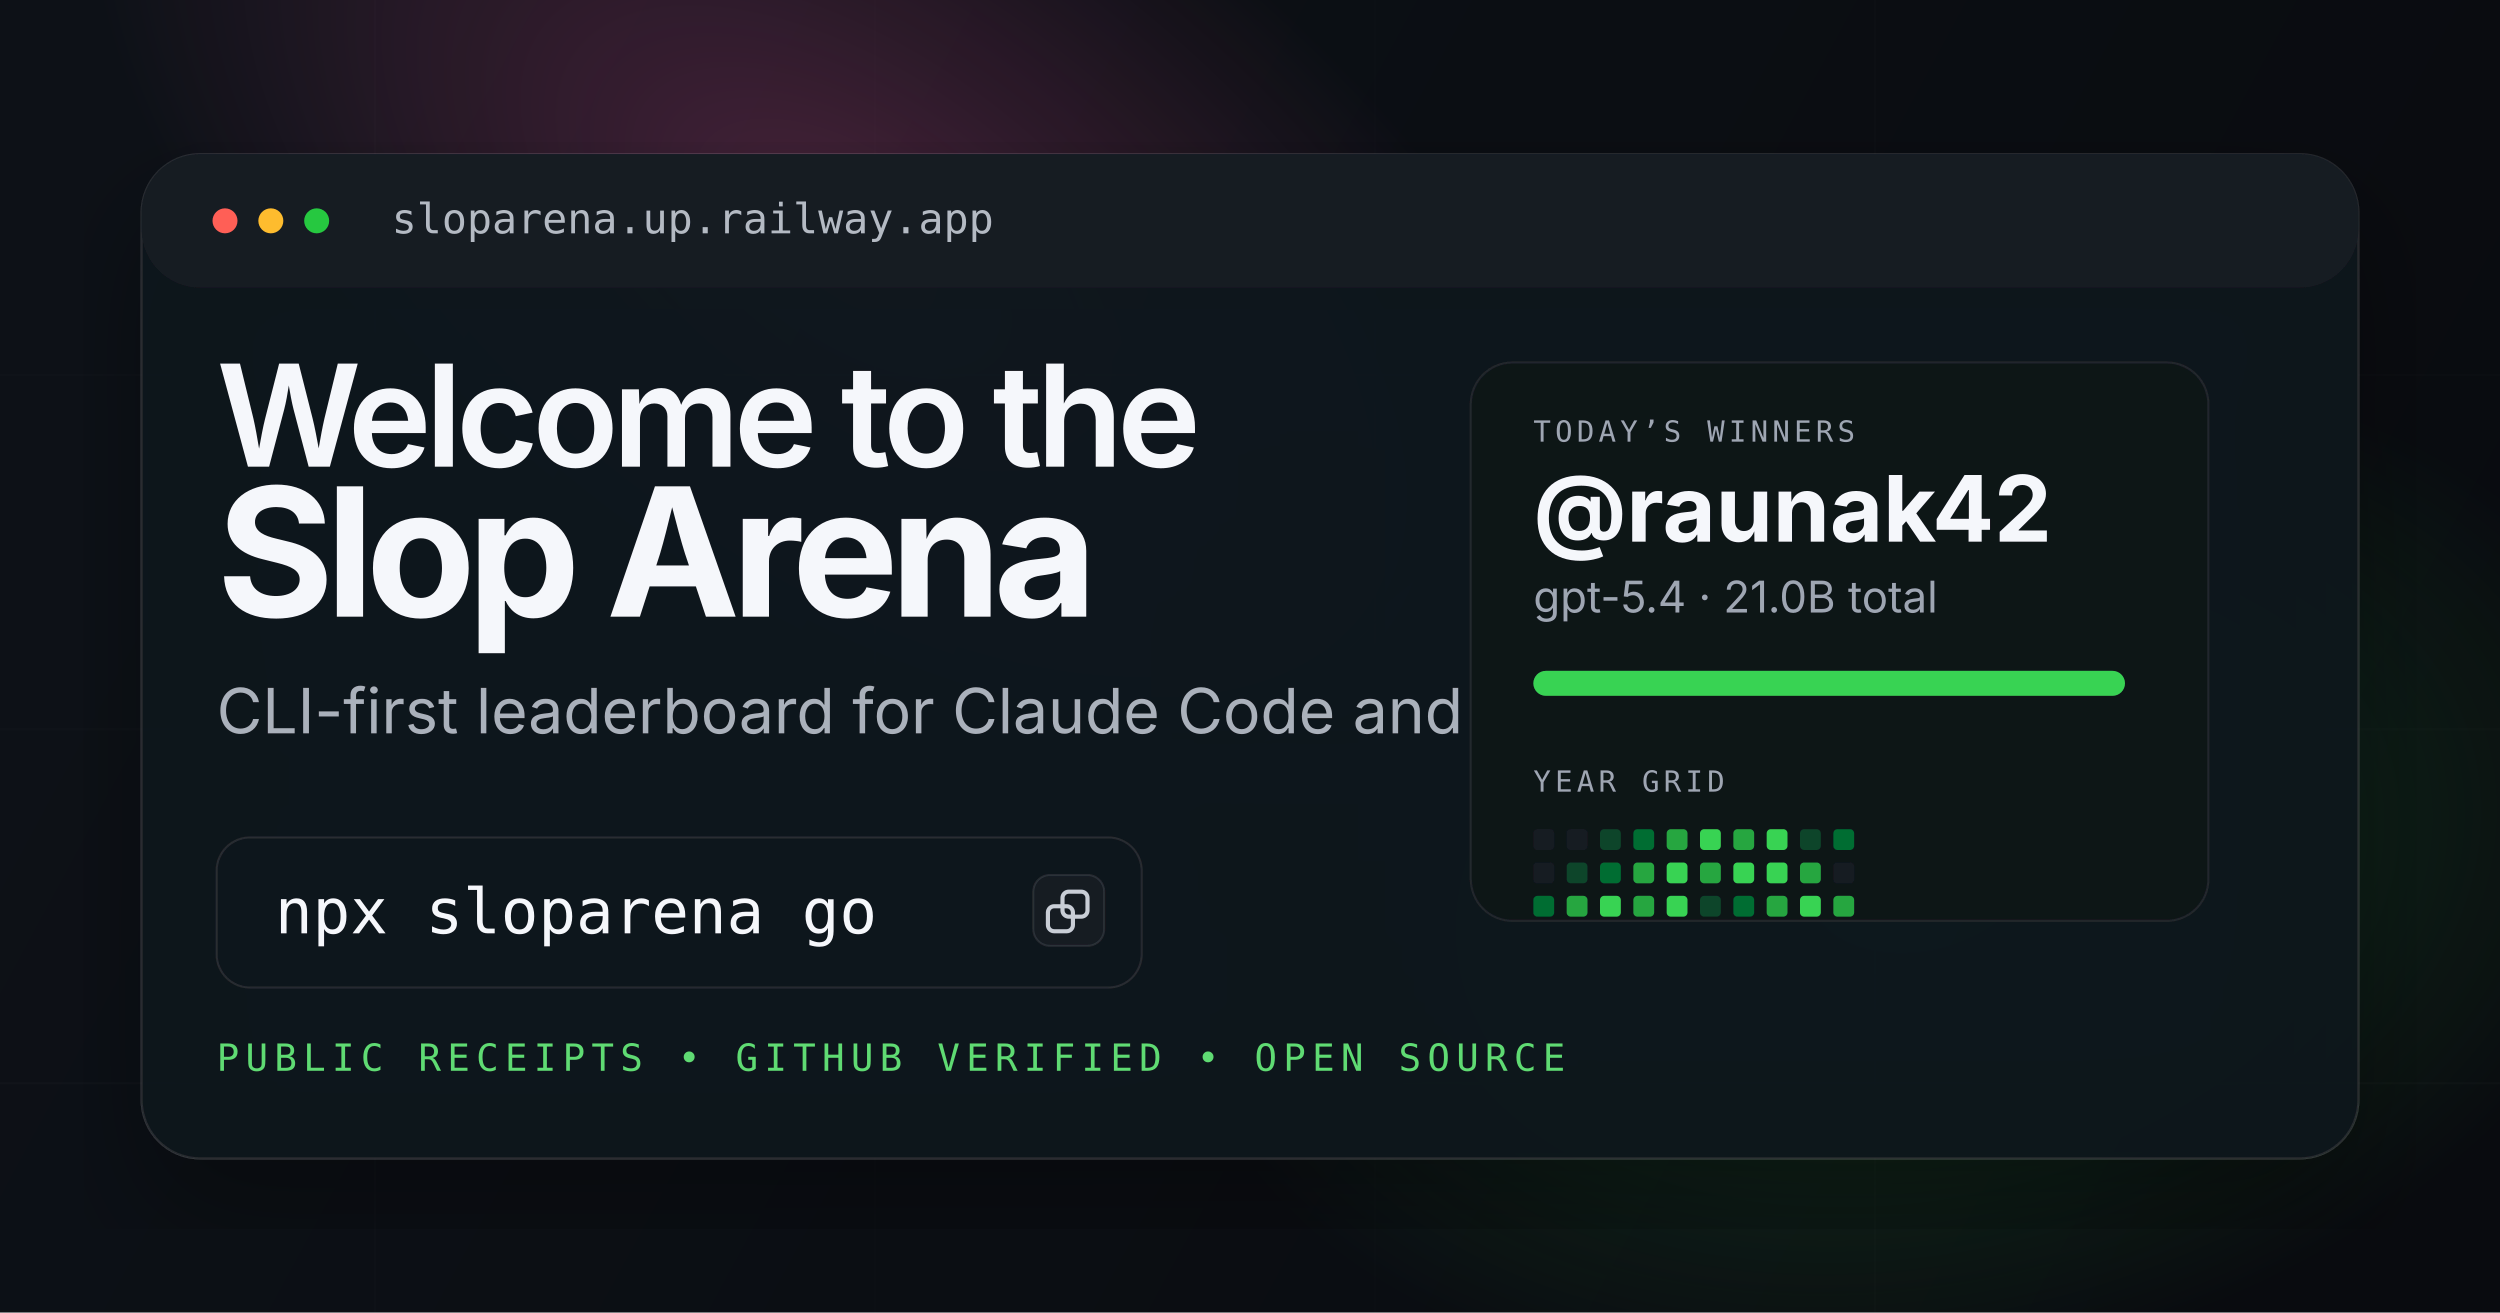
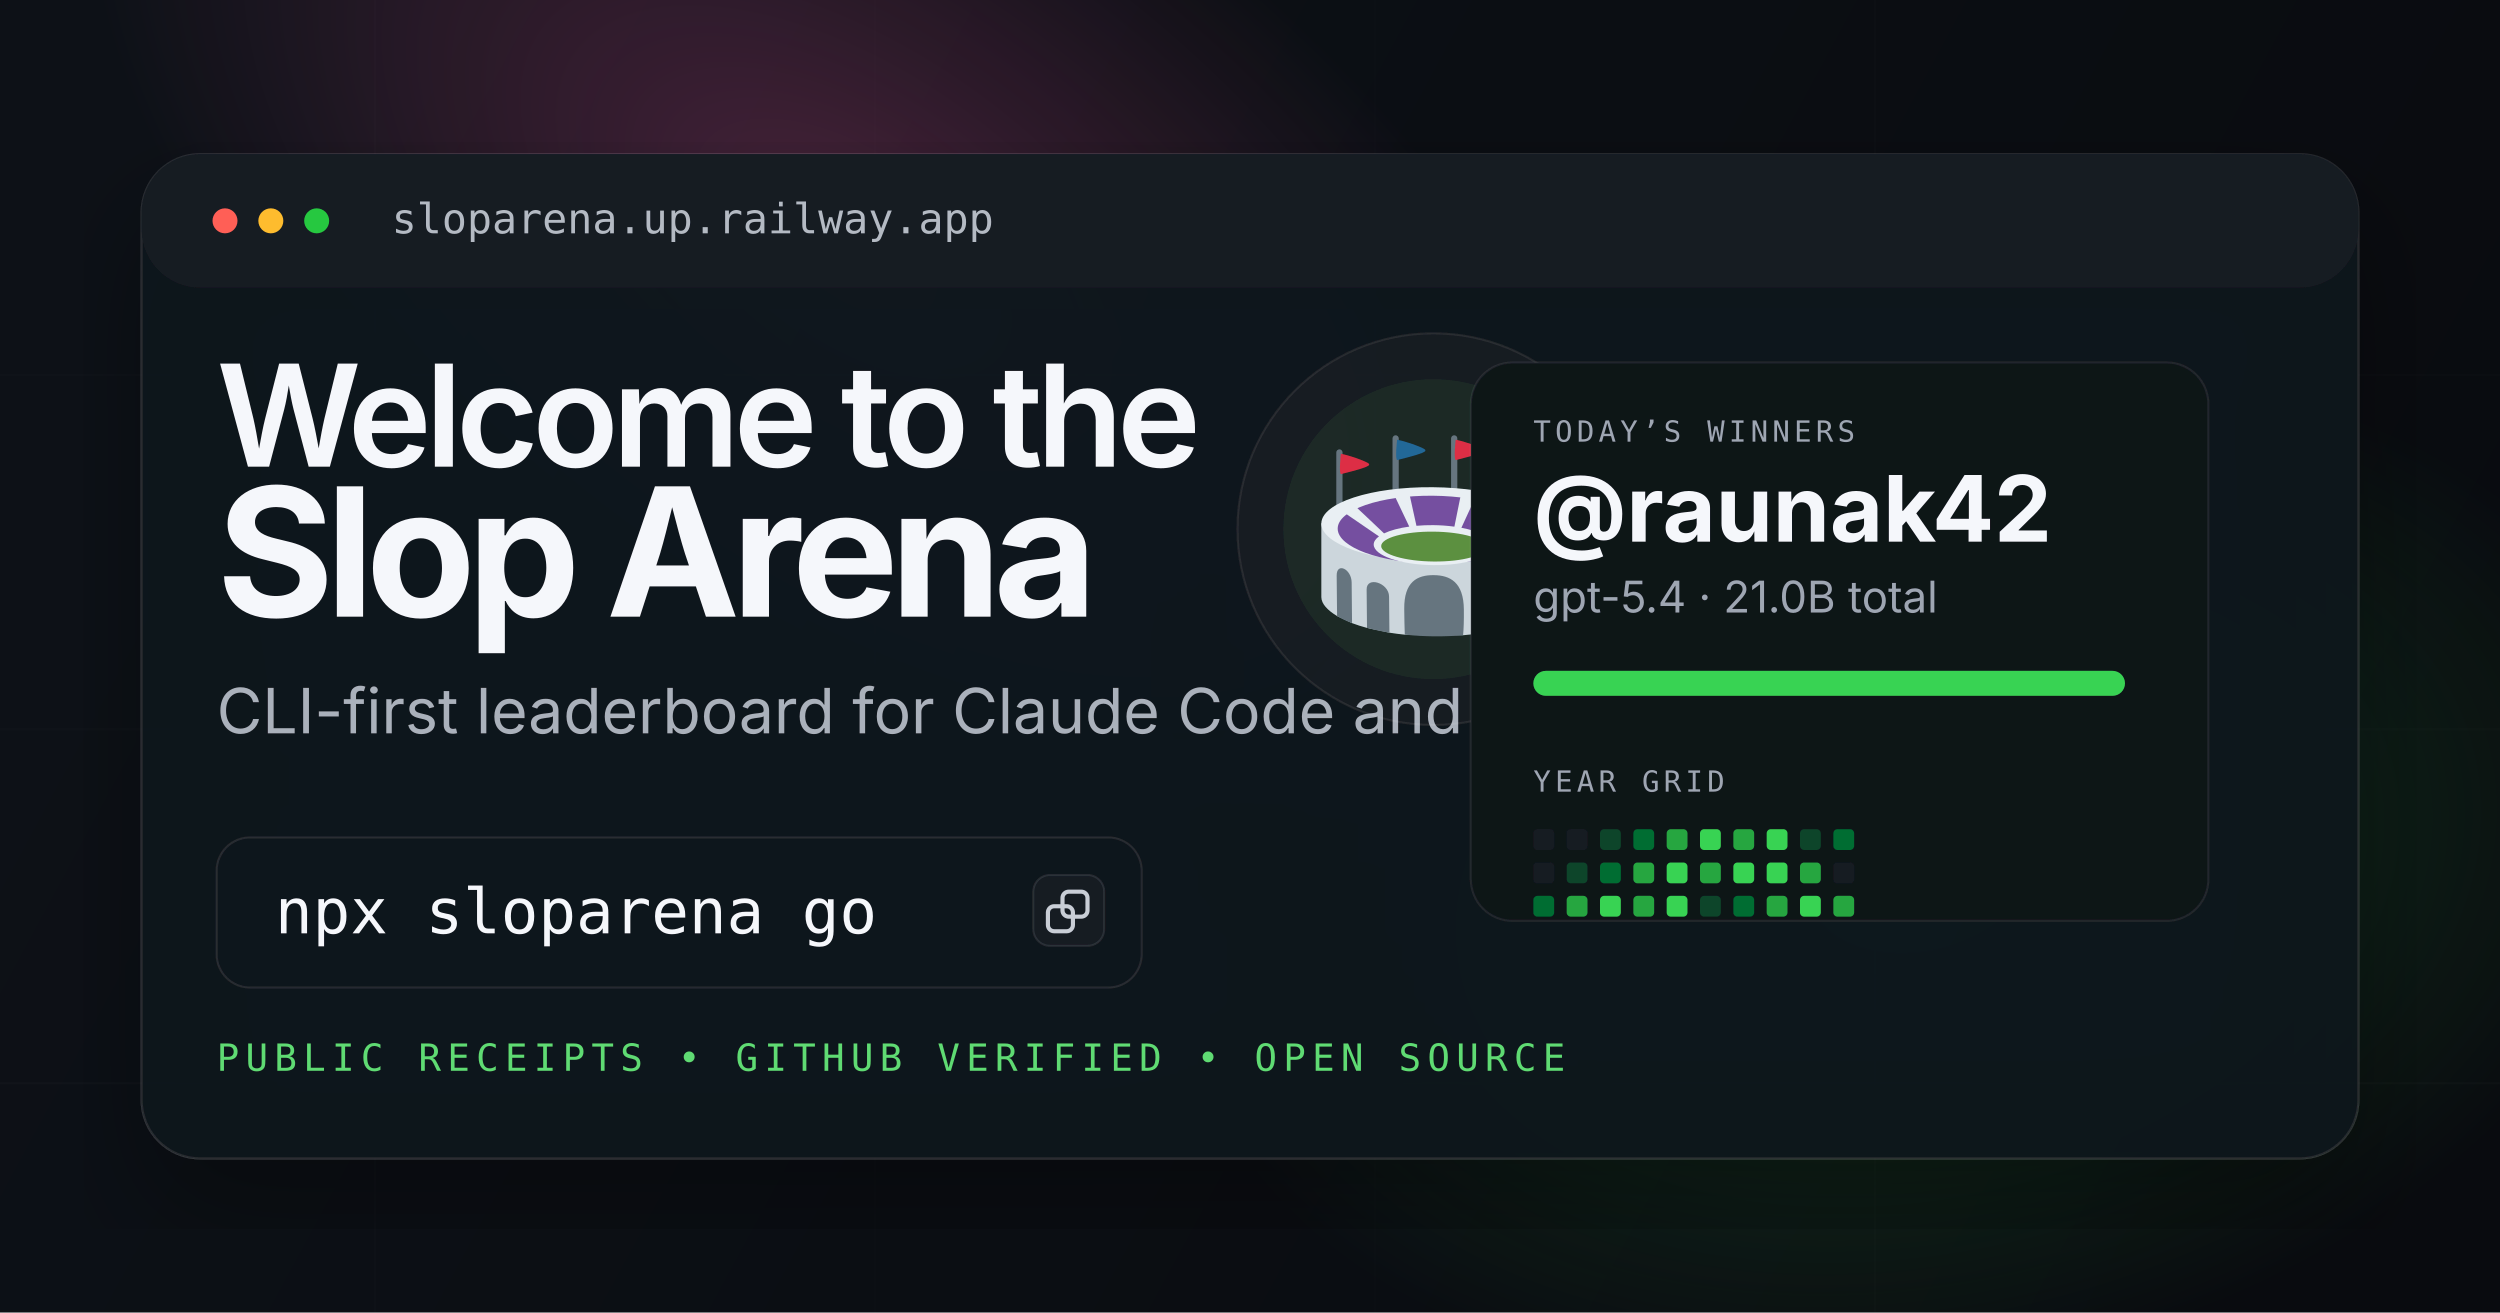
<svg xmlns="http://www.w3.org/2000/svg" width="1200" height="630" viewBox="0 0 1200 630" fill="none">
  <defs>
    <linearGradient id="bg" x1="120" y1="60" x2="1100" y2="590" gradientUnits="userSpaceOnUse">
      <stop stop-color="#0D1117" />
      <stop offset="1" stop-color="#090B0F" />
    </linearGradient>
    <radialGradient id="pink" cx="0" cy="0" r="1" gradientUnits="userSpaceOnUse" gradientTransform="translate(410 120) rotate(35) scale(420 220)">
      <stop stop-color="#FF5CAD" stop-opacity="0.24" />
      <stop offset="1" stop-color="#FF5CAD" stop-opacity="0" />
    </radialGradient>
    <radialGradient id="green" cx="0" cy="0" r="1" gradientUnits="userSpaceOnUse" gradientTransform="translate(920 420) rotate(-12) scale(360 240)">
      <stop stop-color="#39D353" stop-opacity="0.22" />
      <stop offset="1" stop-color="#39D353" stop-opacity="0" />
    </radialGradient>
    <filter id="shadow" x="40" y="40" width="1120" height="550" filterUnits="userSpaceOnUse" color-interpolation-filters="sRGB">
      <feDropShadow dx="0" dy="28" stdDeviation="30" flood-color="#000000" flood-opacity="0.35" />
    </filter>
  </defs>
  <rect width="1200" height="630" fill="url(#bg)" />
  <rect width="1200" height="630" fill="url(#pink)" />
  <rect width="1200" height="630" fill="url(#green)" />
  <g opacity="0.18">
    <path d="M0 520H1200" stroke="#FFFFFF" stroke-opacity="0.08" />
    <path d="M0 350H1200" stroke="#FFFFFF" stroke-opacity="0.05" />
    <path d="M0 180H1200" stroke="#FFFFFF" stroke-opacity="0.04" />
    <path d="M180 0V630" stroke="#FFFFFF" stroke-opacity="0.04" />
    <path d="M420 0V630" stroke="#FFFFFF" stroke-opacity="0.03" />
    <path d="M660 0V630" stroke="#FFFFFF" stroke-opacity="0.03" />
    <path d="M900 0V630" stroke="#FFFFFF" stroke-opacity="0.04" />
  </g>
  <g filter="url(#shadow)">
    <rect x="68" y="74" width="1064" height="482" rx="28" fill="#11161D" fill-opacity="0.92" stroke="rgba(255,255,255,0.10)" />
    <rect x="68" y="74" width="1064" height="64" rx="28" fill="#151B23" />
    <circle cx="108" cy="106" r="6" fill="#FF5F57" />
    <circle cx="130" cy="106" r="6" fill="#FEBC2E" />
    <circle cx="152" cy="106" r="6" fill="#28C840" />
    <text x="188" y="112" fill="#B4BAC3" font-family="ui-monospace, SFMono-Regular, Menlo, monospace" font-size="20">sloparena.up.railway.app</text>
    <text x="104" y="224" fill="#F5F7FB" font-family="Inter, Arial, sans-serif" font-size="68" font-weight="600" letter-spacing="-3">Welcome to the</text>
    <text x="104" y="296" fill="#F5F7FB" font-family="Inter, Arial, sans-serif" font-size="86" font-weight="700" letter-spacing="-4">Slop Arena</text>
    <text x="104" y="352" fill="#AAB1BB" font-family="Inter, Arial, sans-serif" font-size="30">CLI-first leaderboard for Claude Code and Codex power users.</text>
    <rect x="104" y="402" width="444" height="72" rx="16" fill="#0F141B" stroke="#FFFFFF" stroke-opacity="0.10" />
    <text x="132" y="448" fill="#F5F7FB" font-family="ui-monospace, SFMono-Regular, Menlo, monospace" font-size="30">npx sloparena go</text>
    <rect x="496" y="420" width="34" height="34" rx="8" fill="#151B23" stroke="#FFFFFF" stroke-opacity="0.10" />
    <rect x="510" y="428" width="12" height="12" rx="3" fill="none" stroke="#C9CED6" stroke-width="2" />
    <rect x="503" y="435" width="12" height="12" rx="3" fill="none" stroke="#C9CED6" stroke-width="2" />
    <text x="104" y="514" fill="#5EDB73" font-family="ui-monospace, SFMono-Regular, Menlo, monospace" font-size="18" letter-spacing="3">PUBLIC RECEIPTS • GITHUB VERIFIED • OPEN SOURCE</text>
+     <g transform="translate(594 160)">
+       <circle cx="94" cy="94" r="94" fill="rgba(255,255,255,0.03)" stroke="rgba(255,255,255,0.08)" />
+       <circle cx="94" cy="94" r="72" fill="rgba(57,211,83,0.08)" />
+       <g transform="translate(40 40) scale(3)">
+         <path fill="#CCD6DC" d="M35.858 17.376L.079 17.053v11.821c.011 1.084 1.009 2.12 2.52 3.028l2.396 1.133c.732.278 1.531.534 2.393.766l3.585.762c.791.127 1.615.232 2.46.32l9.328.088a43.678 43.678 0 0 0 2.524-.285l3.57-.707a24.447 24.447 0 0 0 2.378-.73l2.374-1.098c1.507-.893 2.262-1.923 2.251-3.013V17.376z" />
+         <path fill="#66757F" d="M22.885 30.848c-.043-4.36-2.19-5.47-4.825-5.493c-2.634-.024-4.759 1.047-4.716 5.407c.016 1.606.046 2.96.089 4.12c1.504.156 3.079.254 4.712.269c1.6.014 3.141-.054 4.616-.18c.097-1.003.142-2.341.124-4.123zM10.917 28.89l.001.107l.003.364l.003.271l.001.065c.001.052 0 .044 0 0l-.001-.065l-.003-.271l-.003-.364l-.001-.107l-.001-.122c-.022-2.18-3.61-3.303-3.589-1.122v.037l.002.204l.002.158l.005.47l.001.067l.051 5.218c1.106.297 2.302.556 3.585.762l-.056-5.753v.081zm17.878-.992l.005.506v.027l.003.27c.001.118.001.15 0 0l-.003-.27v-.027l-.005-.506l-.001-.058c-.022-2.18-3.589-1.123-3.567 1.057v.036l.057 5.753a34.49 34.49 0 0 0 3.57-.707l-.06-6.1l.001.019zM4.931 26.534c-.022-2.18-2.417-3.292-2.396-1.112v.041l.063 6.439c.676.406 1.483.785 2.396 1.133l-.052-5.321c.003.208.006.582-.011-1.18zm26.237.237l.012 1.137v-.047v.047l.053 5.34c.906-.334 1.705-.701 2.374-1.098l-.064-6.448c-.021-2.18-2.396-1.111-2.375 1.069zM2.972 5.225a.5.5 0 0 0-.5.5v12.37a.5.5 0 0 0 1 0V5.725c0-.277-.223-.5-.5-.5z" />
+         <path fill="#DD2F45" d="M3.207 5.936c1.478.269 3.682 1.102 4.246 1.424c.564.322.215.484-.322.725c-.538.242-3.441 1.021-3.87 1.102c-.431.082-.054-3.251-.054-3.251z" />
+         <path fill="#66757F" d="M11.969 2.976a.5.5 0 0 0-.5.5v12.37a.5.5 0 0 0 1 0V3.476a.5.5 0 0 0-.5-.5z" />
+         <path fill="#226798" d="M12.203 3.687c1.478.269 3.682 1.102 4.247 1.425c.564.322.215.484-.322.725c-.538.242-3.44 1.021-3.87 1.102c-.432.081-.055-3.252-.055-3.252z" />
+         <path fill="#66757F" d="M21.339 2.976a.5.5 0 0 0-.5.5v12.37a.5.5 0 0 0 1 0V3.476a.5.5 0 0 0-.5-.5z" />
+         <path fill="#DD2F45" d="M21.574 3.687c1.478.269 3.681 1.102 4.246 1.425c.564.322.215.484-.322.725c-.537.242-3.44 1.021-3.871 1.102c-.431.081-.053-3.252-.053-3.252z" />
+         <path fill="#66757F" d="M30.335 5.225a.5.5 0 0 0-.5.5v12.37a.5.5 0 0 0 1 0V5.725a.5.5 0 0 0-.5-.5z" />
+         <path fill="#226798" d="M30.57 5.936c1.478.269 3.681 1.102 4.246 1.425c.564.322.215.484-.322.725c-.537.242-3.44 1.021-3.871 1.102c-.43.081-.053-3.252-.053-3.252z" />
+         <path fill="#E9EFF3" d="M35.858 17.444c.033 3.312-7.949 5.924-17.829 5.835C8.148 23.19.112 20.431.08 17.121c-.033-3.312 7.95-5.924 17.83-5.835c9.879.09 17.915 2.847 17.948 6.158z" />
+         <path fill="#7450A0" d="M33.257 18.209c.029 2.995-6.788 5.361-15.226 5.286c-8.44-.077-15.305-2.567-15.334-5.562c-.029-2.994 6.787-5.36 15.227-5.284c8.437.077 15.304 2.566 15.333 5.56z" />
+         <path fill="#E9EFF3" d="M26.766 19.378l5.83-3.939l-1.8-1.106s-3.63 3.394-4.822 4.548c-.876-.455-2.073-.837-3.486-1.104l2.439-5.303l-2.463-.294l-1.094 5.419a26.979 26.979 0 0 0-3.401-.244a27.665 27.665 0 0 0-2.671.106l-1.183-5.357l-2.457.251l2.491 5.235c-1.64.226-3.037.604-4.036 1.085c-1.271-1.227-4.847-4.573-4.847-4.573l-1.778 1.074l5.814 3.98c-.541.397-.847.84-.843 1.311c.018 1.766 4.303 3.237 9.573 3.285c5.268.048 9.527-1.346 9.51-3.113c-.004-.445-.281-.872-.776-1.261z" />
+         <path fill="#5C903F" d="M26.427 20.862c.013 1.321-3.732 2.357-8.363 2.315c-4.631-.042-8.396-1.146-8.409-2.467c-.013-1.32 3.731-2.356 8.362-2.314c4.63.041 8.396 1.146 8.41 2.466z" />
+       </g>
+     </g>
    <rect x="706" y="174" width="354" height="268" rx="20" fill="#0E1319" stroke="#FFFFFF" stroke-opacity="0.08" />
    <text x="736" y="212" fill="#9EA6B2" font-family="ui-monospace, SFMono-Regular, Menlo, monospace" font-size="14" letter-spacing="2">TODAY’S WINNERS</text>
    <text x="736" y="260" fill="#F5F7FB" font-family="Inter, Arial, sans-serif" font-size="44" font-weight="650">@raunak42</text>
    <text x="736" y="294" fill="#9EA6B2" font-family="Inter, Arial, sans-serif" font-size="21">gpt-5.4 · 21.0B total</text>
    <rect x="736" y="322" width="284" height="12" rx="6" fill="#20262D" />
    <rect x="736" y="322" width="284" height="12" rx="6" fill="#39D353" />
    <text x="736" y="380" fill="#9EA6B2" font-family="ui-monospace, SFMono-Regular, Menlo, monospace" font-size="14" letter-spacing="2">YEAR GRID</text>
    <g transform="translate(736 398)">
      <rect x="0" y="0" width="10" height="10" rx="2" fill="#161B22" />
      <rect x="16" y="0" width="10" height="10" rx="2" fill="#161B22" />
      <rect x="32" y="0" width="10" height="10" rx="2" fill="#0E4429" />
      <rect x="48" y="0" width="10" height="10" rx="2" fill="#006D32" />
      <rect x="64" y="0" width="10" height="10" rx="2" fill="#26A641" />
      <rect x="80" y="0" width="10" height="10" rx="2" fill="#39D353" />
      <rect x="96" y="0" width="10" height="10" rx="2" fill="#26A641" />
      <rect x="112" y="0" width="10" height="10" rx="2" fill="#39D353" />
      <rect x="128" y="0" width="10" height="10" rx="2" fill="#0E4429" />
      <rect x="144" y="0" width="10" height="10" rx="2" fill="#006D32" />
      <rect x="0" y="16" width="10" height="10" rx="2" fill="#161B22" />
      <rect x="16" y="16" width="10" height="10" rx="2" fill="#0E4429" />
      <rect x="32" y="16" width="10" height="10" rx="2" fill="#006D32" />
      <rect x="48" y="16" width="10" height="10" rx="2" fill="#26A641" />
      <rect x="64" y="16" width="10" height="10" rx="2" fill="#39D353" />
      <rect x="80" y="16" width="10" height="10" rx="2" fill="#26A641" />
      <rect x="96" y="16" width="10" height="10" rx="2" fill="#39D353" />
      <rect x="112" y="16" width="10" height="10" rx="2" fill="#39D353" />
      <rect x="128" y="16" width="10" height="10" rx="2" fill="#26A641" />
      <rect x="144" y="16" width="10" height="10" rx="2" fill="#161B22" />
      <rect x="0" y="32" width="10" height="10" rx="2" fill="#006D32" />
      <rect x="16" y="32" width="10" height="10" rx="2" fill="#26A641" />
      <rect x="32" y="32" width="10" height="10" rx="2" fill="#39D353" />
      <rect x="48" y="32" width="10" height="10" rx="2" fill="#26A641" />
      <rect x="64" y="32" width="10" height="10" rx="2" fill="#39D353" />
      <rect x="80" y="32" width="10" height="10" rx="2" fill="#0E4429" />
      <rect x="96" y="32" width="10" height="10" rx="2" fill="#006D32" />
      <rect x="112" y="32" width="10" height="10" rx="2" fill="#26A641" />
      <rect x="128" y="32" width="10" height="10" rx="2" fill="#39D353" />
      <rect x="144" y="32" width="10" height="10" rx="2" fill="#26A641" />
    </g>
  </g>
</svg>
